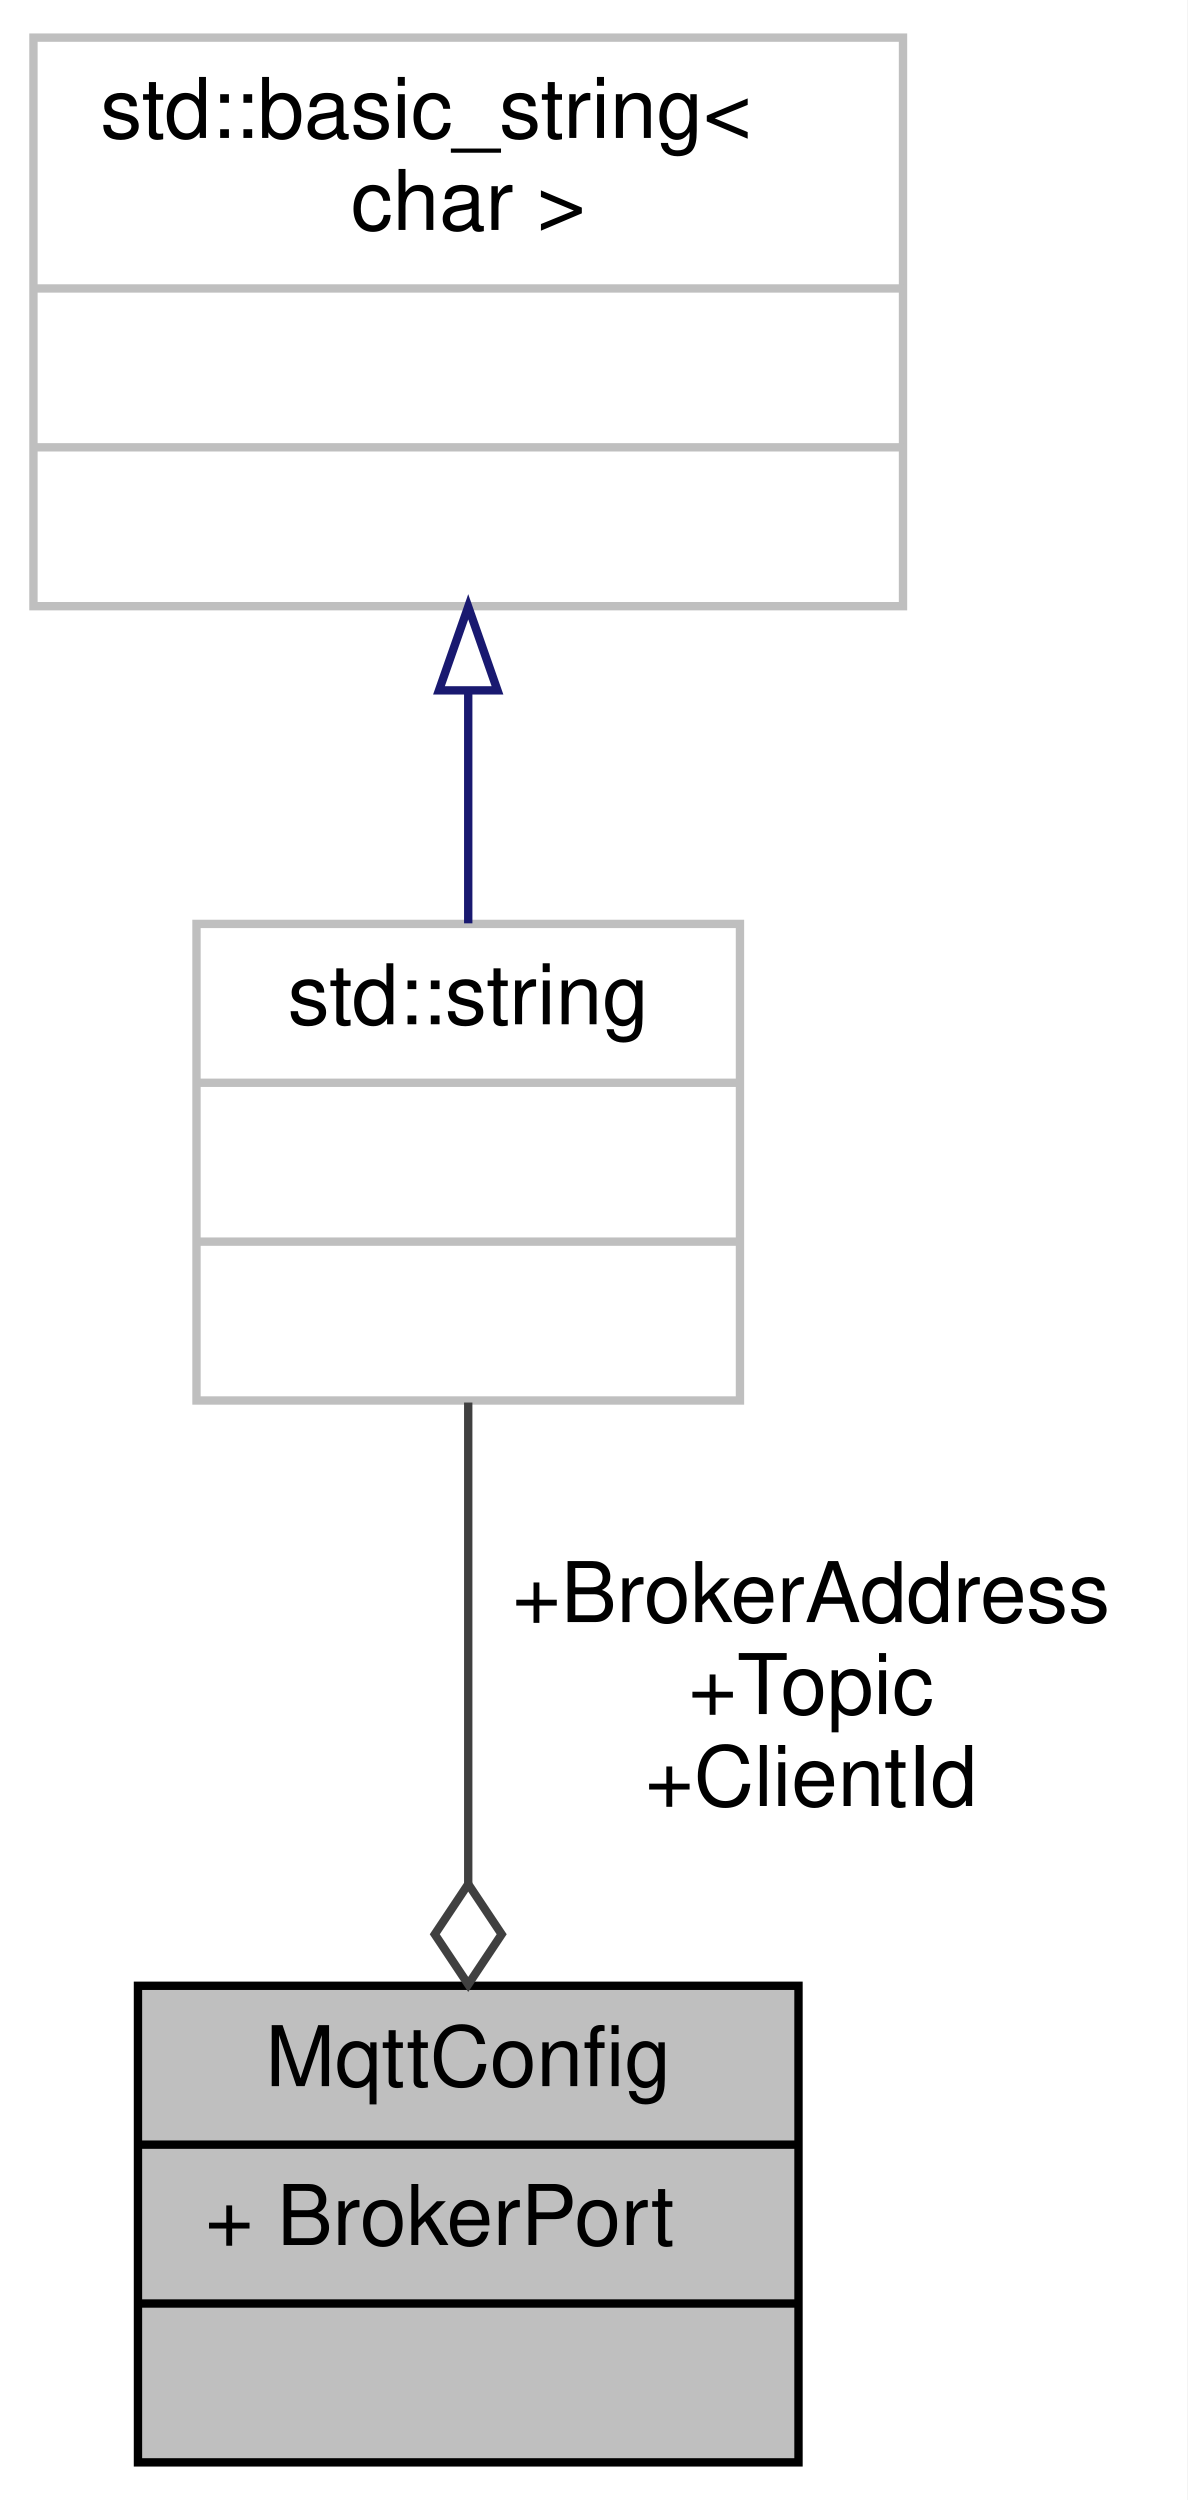
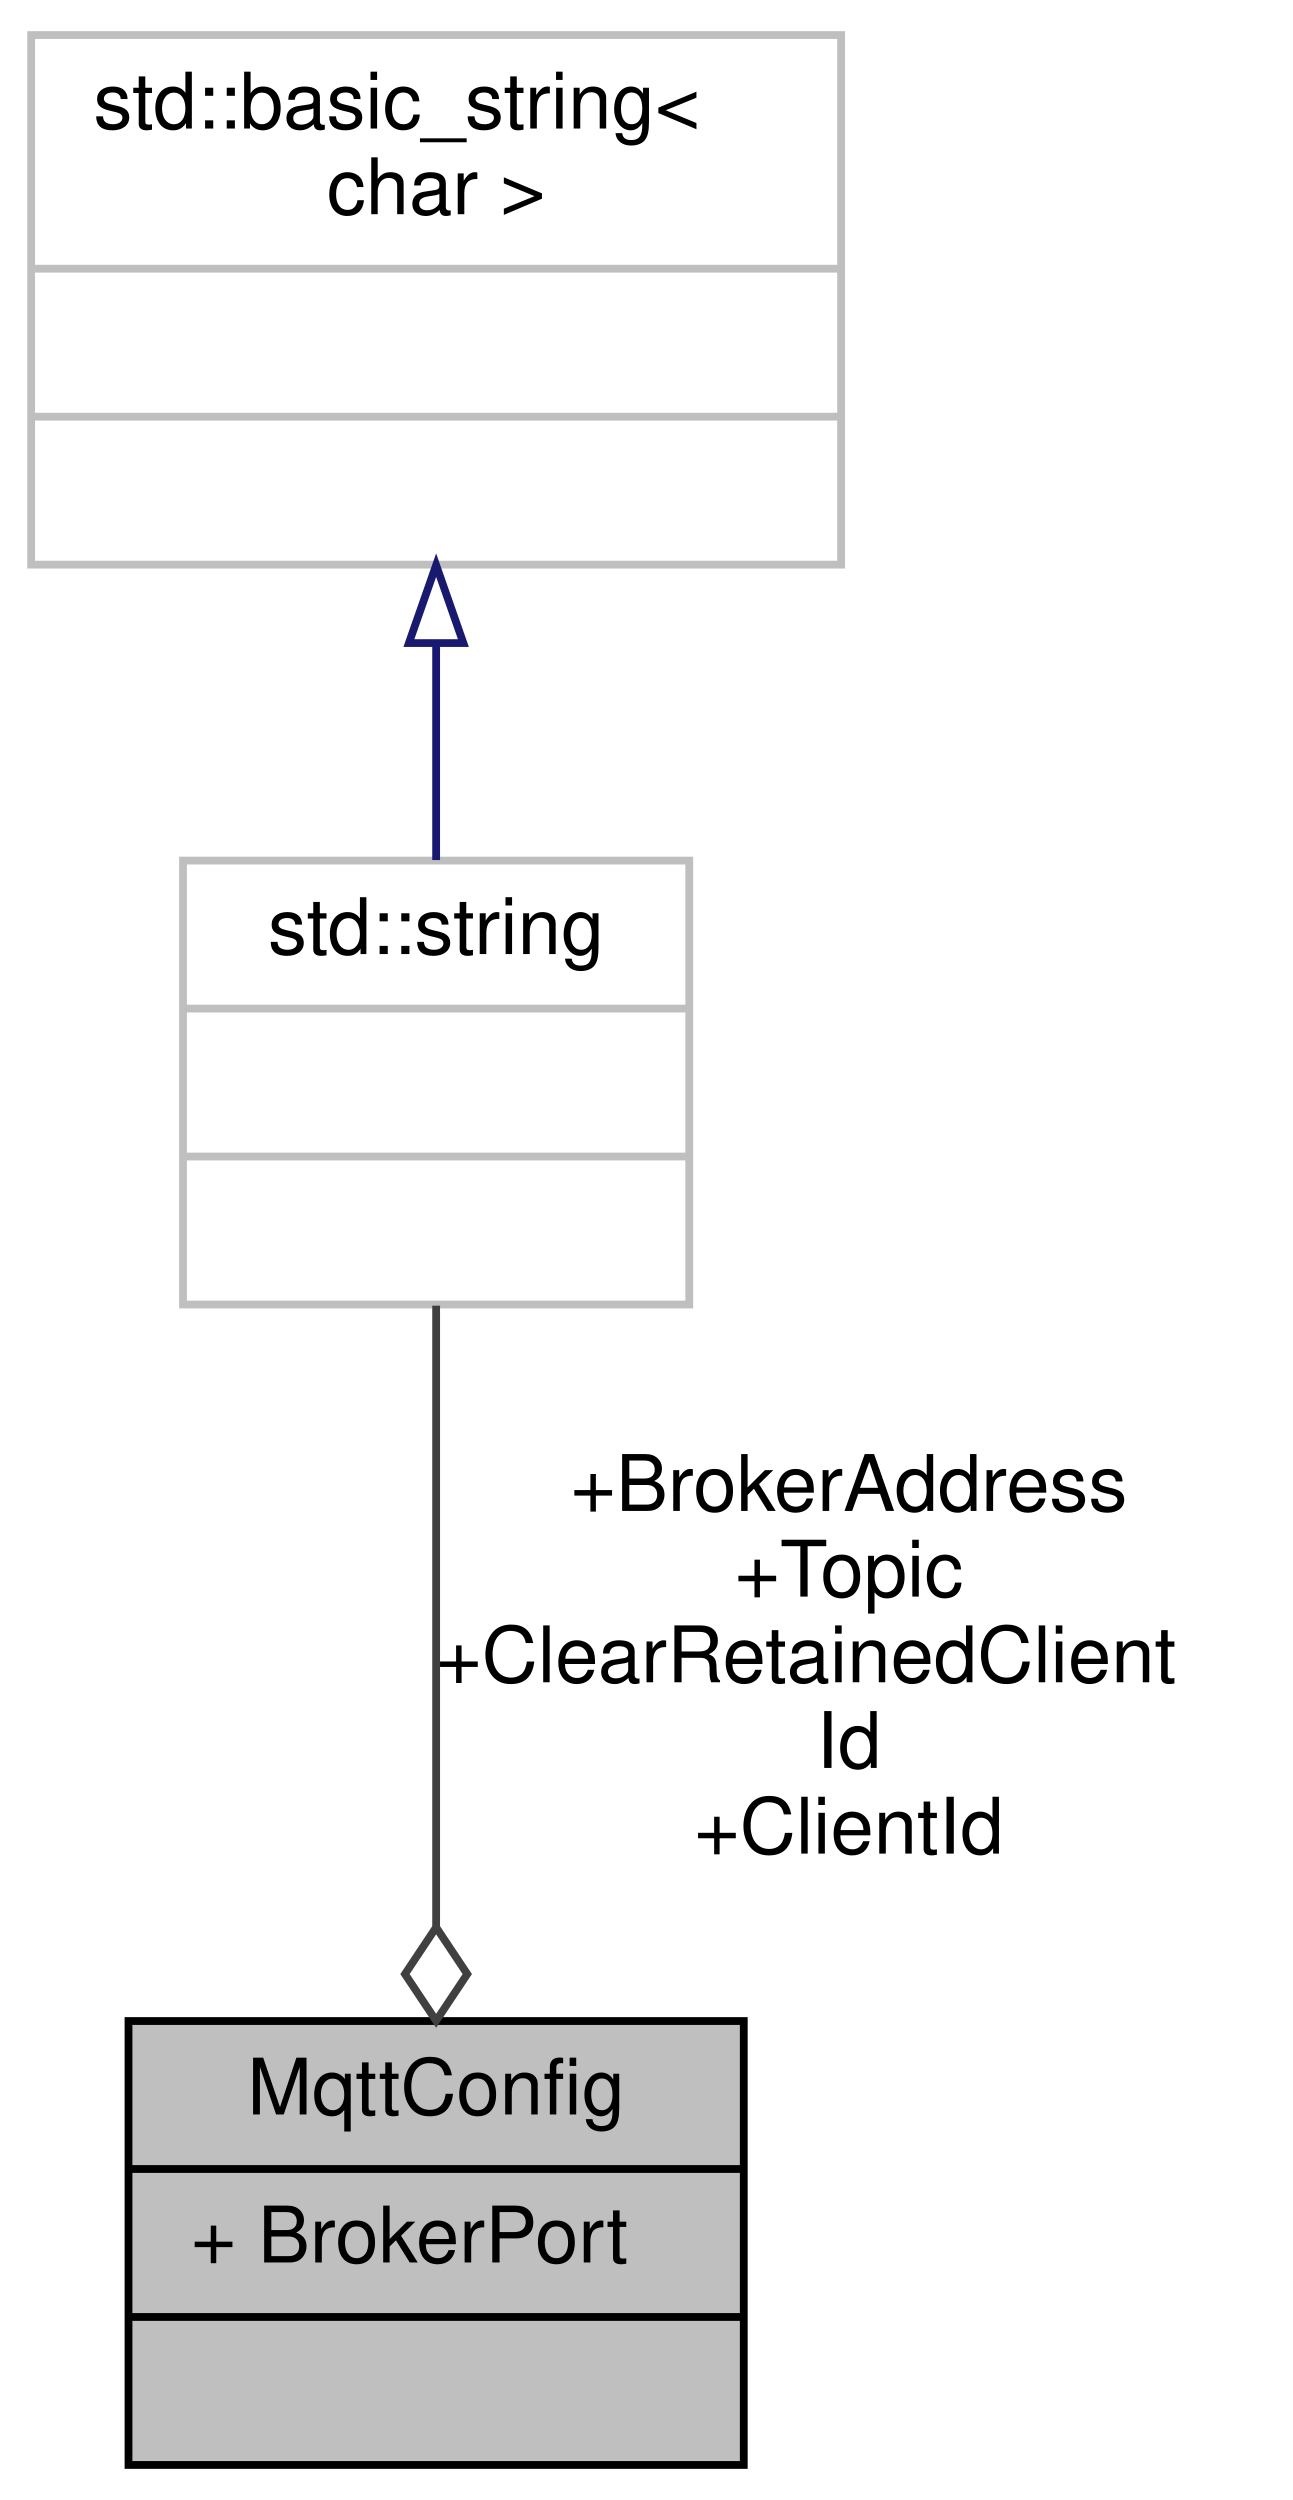
- <svg xmlns="http://www.w3.org/2000/svg" xmlns:xlink="http://www.w3.org/1999/xlink" width="142pt" height="299pt" viewBox="0.00 0.00 142.00 299.00">
-   <g id="graph0" class="graph" transform="scale(1 1) rotate(0) translate(4 295)">
-     <polygon fill="white" stroke="transparent" points="-4,4 -4,-295 138,-295 138,4 -4,4" />
+ <svg xmlns="http://www.w3.org/2000/svg" xmlns:xlink="http://www.w3.org/1999/xlink" width="166pt" height="321pt" viewBox="0.00 0.00 166.00 321.00">
+   <g id="graph0" class="graph" transform="scale(1 1) rotate(0) translate(4 317)">
+     <polygon fill="white" stroke="transparent" points="-4,4 -4,-317 162,-317 162,4 -4,4" />
    <g id="node1" class="node">
      <g id="a_node1">
        <a xlink:title="Holds constant configuration for the MQTT subscriber.">
          <polygon fill="#bfbfbf" stroke="black" points="12.5,-0.5 12.5,-57.5 91.5,-57.5 91.5,-0.5 12.5,-0.5" />
          <text text-anchor="middle" x="52" y="-45.5" font-family="Helvetica,sans-Serif" font-size="10.00">MqttConfig</text>
          <polyline fill="none" stroke="black" points="12.5,-38.5 91.5,-38.5 " />
          <text text-anchor="start" x="20.5" y="-26.5" font-family="Helvetica,sans-Serif" font-size="10.00">+ BrokerPort</text>
          <polyline fill="none" stroke="black" points="12.5,-19.5 91.5,-19.5 " />
          <text text-anchor="middle" x="52" y="-7.5" font-family="Helvetica,sans-Serif" font-size="10.00"> </text>
        </a>
      </g>
    </g>
    <g id="node2" class="node">
      <g id="a_node2">
        <a xlink:title="STL class.">
-           <polygon fill="white" stroke="#bfbfbf" points="19.5,-127.5 19.5,-184.5 84.5,-184.5 84.5,-127.5 19.5,-127.5" />
-           <text text-anchor="middle" x="52" y="-172.5" font-family="Helvetica,sans-Serif" font-size="10.00">std::string</text>
-           <polyline fill="none" stroke="#bfbfbf" points="19.5,-165.5 84.5,-165.5 " />
-           <text text-anchor="middle" x="52" y="-153.5" font-family="Helvetica,sans-Serif" font-size="10.00"> </text>
-           <polyline fill="none" stroke="#bfbfbf" points="19.5,-146.5 84.5,-146.5 " />
-           <text text-anchor="middle" x="52" y="-134.5" font-family="Helvetica,sans-Serif" font-size="10.00"> </text>
+           <polygon fill="white" stroke="#bfbfbf" points="19.5,-149.5 19.5,-206.5 84.5,-206.5 84.5,-149.5 19.5,-149.5" />
+           <text text-anchor="middle" x="52" y="-194.5" font-family="Helvetica,sans-Serif" font-size="10.00">std::string</text>
+           <polyline fill="none" stroke="#bfbfbf" points="19.5,-187.5 84.5,-187.5 " />
+           <text text-anchor="middle" x="52" y="-175.5" font-family="Helvetica,sans-Serif" font-size="10.00"> </text>
+           <polyline fill="none" stroke="#bfbfbf" points="19.5,-168.5 84.5,-168.5 " />
+           <text text-anchor="middle" x="52" y="-156.5" font-family="Helvetica,sans-Serif" font-size="10.00"> </text>
        </a>
      </g>
    </g>
    <g id="edge1" class="edge">
-       <path fill="none" stroke="#404040" d="M52,-127.26C52,-110.35 52,-88.46 52,-69.73" />
-       <polygon fill="none" stroke="#404040" points="52,-69.66 48,-63.66 52,-57.66 56,-63.66 52,-69.66" />
-       <text text-anchor="middle" x="93" y="-101" font-family="Helvetica,sans-Serif" font-size="10.00"> +BrokerAddress</text>
-       <text text-anchor="middle" x="93" y="-90" font-family="Helvetica,sans-Serif" font-size="10.00">+Topic</text>
-       <text text-anchor="middle" x="93" y="-79" font-family="Helvetica,sans-Serif" font-size="10.00">+ClientId</text>
+       <path fill="none" stroke="#404040" d="M52,-149.35C52,-126.87 52,-94.85 52,-69.64" />
+       <polygon fill="none" stroke="#404040" points="52,-69.53 48,-63.53 52,-57.53 56,-63.53 52,-69.53" />
+       <text text-anchor="middle" x="105" y="-123" font-family="Helvetica,sans-Serif" font-size="10.00"> +BrokerAddress</text>
+       <text text-anchor="middle" x="105" y="-112" font-family="Helvetica,sans-Serif" font-size="10.00">+Topic</text>
+       <text text-anchor="start" x="52" y="-101" font-family="Helvetica,sans-Serif" font-size="10.00">+ClearRetainedClient</text>
+       <text text-anchor="middle" x="105" y="-90" font-family="Helvetica,sans-Serif" font-size="10.00">Id</text>
+       <text text-anchor="middle" x="105" y="-79" font-family="Helvetica,sans-Serif" font-size="10.00">+ClientId</text>
    </g>
    <g id="node3" class="node">
      <g id="a_node3">
        <a xlink:title="STL class.">
-           <polygon fill="white" stroke="#bfbfbf" points="0,-222.5 0,-290.5 104,-290.5 104,-222.5 0,-222.5" />
-           <text text-anchor="start" x="8" y="-278.5" font-family="Helvetica,sans-Serif" font-size="10.00">std::basic_string&lt;</text>
-           <text text-anchor="middle" x="52" y="-267.5" font-family="Helvetica,sans-Serif" font-size="10.00"> char &gt;</text>
-           <polyline fill="none" stroke="#bfbfbf" points="0,-260.5 104,-260.5 " />
-           <text text-anchor="middle" x="52" y="-248.5" font-family="Helvetica,sans-Serif" font-size="10.00"> </text>
-           <polyline fill="none" stroke="#bfbfbf" points="0,-241.5 104,-241.5 " />
-           <text text-anchor="middle" x="52" y="-229.5" font-family="Helvetica,sans-Serif" font-size="10.00"> </text>
+           <polygon fill="white" stroke="#bfbfbf" points="0,-244.5 0,-312.5 104,-312.5 104,-244.5 0,-244.5" />
+           <text text-anchor="start" x="8" y="-300.5" font-family="Helvetica,sans-Serif" font-size="10.00">std::basic_string&lt;</text>
+           <text text-anchor="middle" x="52" y="-289.5" font-family="Helvetica,sans-Serif" font-size="10.00"> char &gt;</text>
+           <polyline fill="none" stroke="#bfbfbf" points="0,-282.5 104,-282.5 " />
+           <text text-anchor="middle" x="52" y="-270.5" font-family="Helvetica,sans-Serif" font-size="10.00"> </text>
+           <polyline fill="none" stroke="#bfbfbf" points="0,-263.5 104,-263.5 " />
+           <text text-anchor="middle" x="52" y="-251.5" font-family="Helvetica,sans-Serif" font-size="10.00"> </text>
        </a>
      </g>
    </g>
    <g id="edge2" class="edge">
-       <path fill="none" stroke="midnightblue" d="M52,-212.38C52,-202.94 52,-193.2 52,-184.57" />
-       <polygon fill="none" stroke="midnightblue" points="48.5,-212.43 52,-222.43 55.5,-212.43 48.5,-212.43" />
+       <path fill="none" stroke="midnightblue" d="M52,-234.38C52,-224.94 52,-215.2 52,-206.57" />
+       <polygon fill="none" stroke="midnightblue" points="48.5,-234.43 52,-244.43 55.5,-234.43 48.5,-234.43" />
    </g>
  </g>
</svg>
